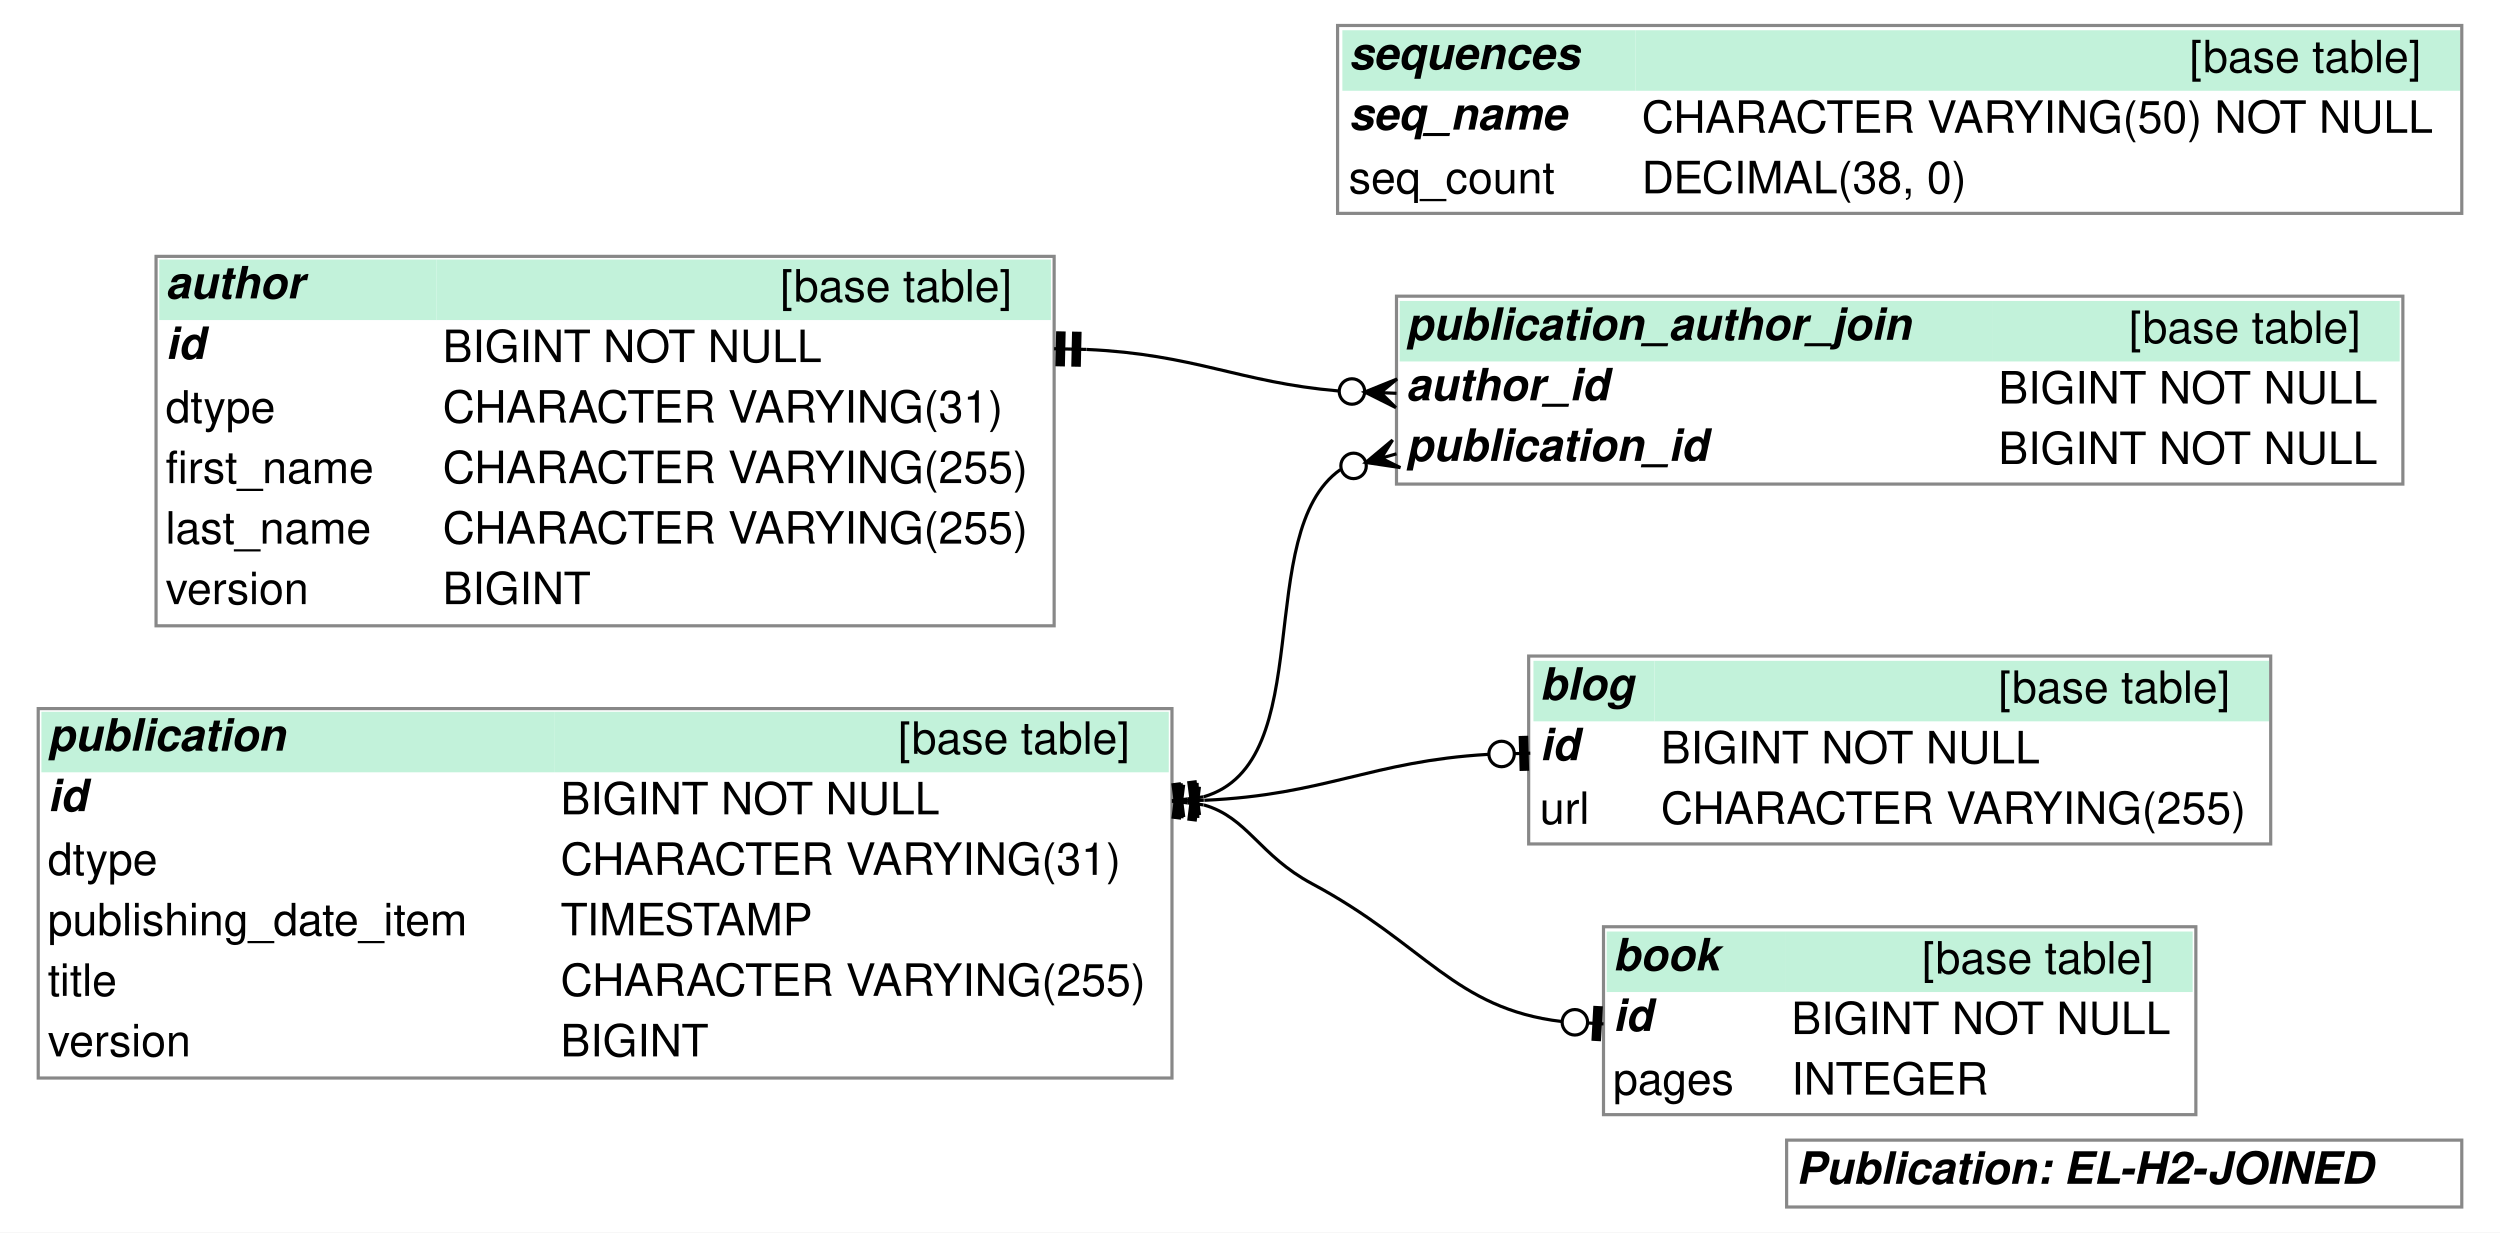
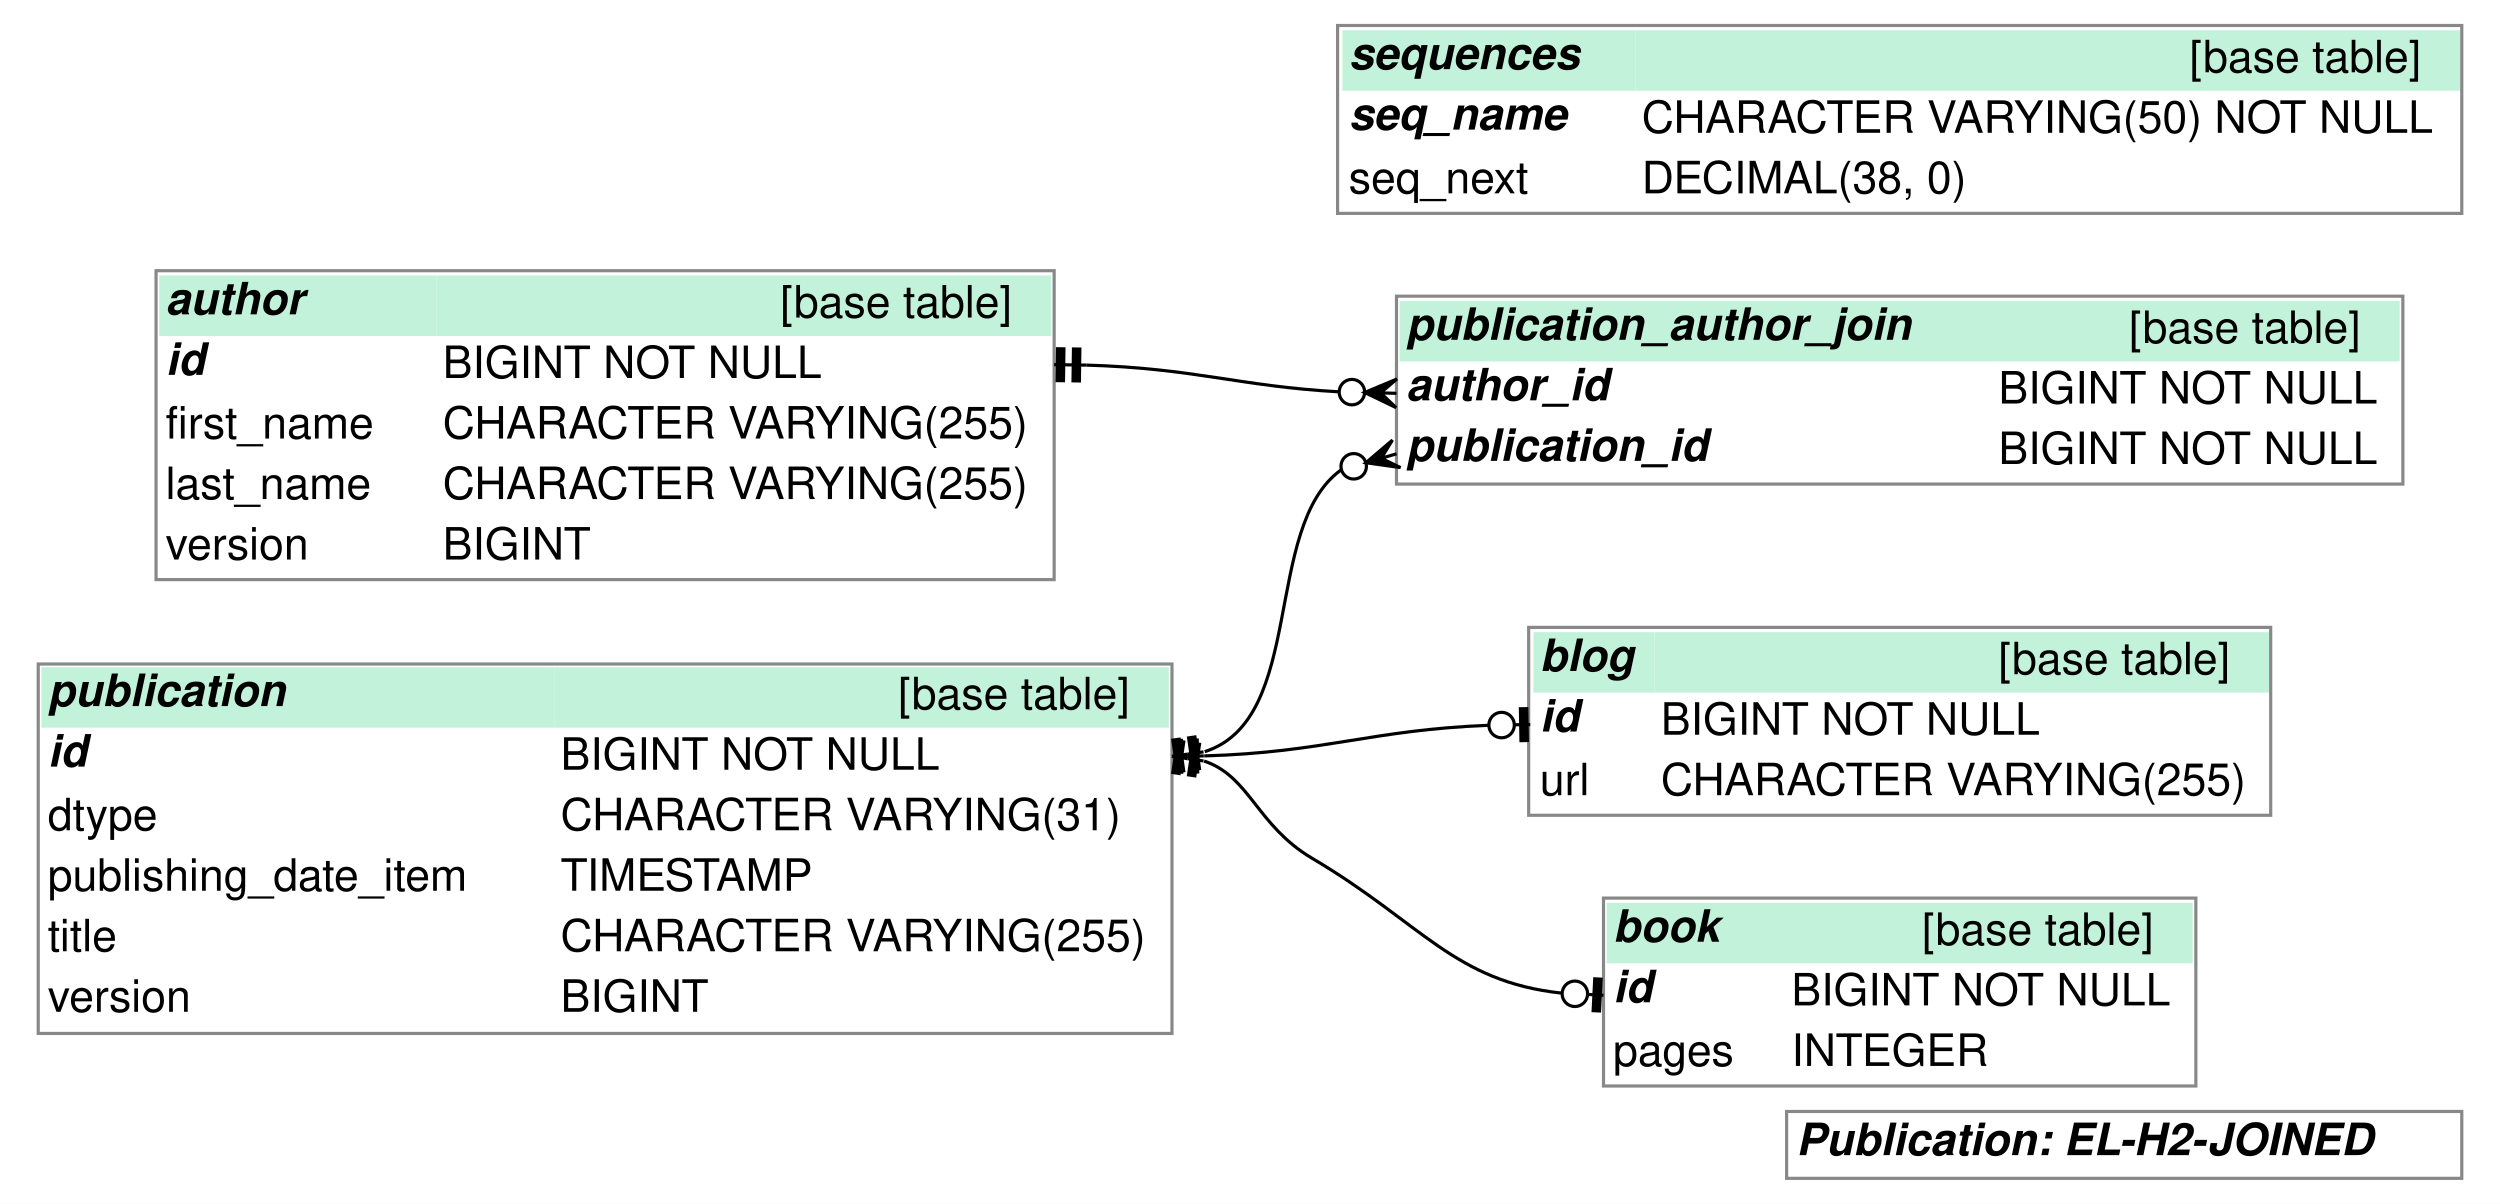
- <svg xmlns="http://www.w3.org/2000/svg" width="785pt" height="387pt" viewBox="0.00 0.00 785.00 387.00">
-   <g id="graph0" class="graph" transform="scale(1 1) rotate(0) translate(4 383)">
-     <polygon fill="white" stroke="transparent" points="-4,4 -4,-383 781,-383 781,4 -4,4" />
+ <svg xmlns="http://www.w3.org/2000/svg" width="785pt" height="378pt" viewBox="0.00 0.00 785.00 378.00">
+   <g id="graph0" class="graph" transform="scale(1 1) rotate(0) translate(4 374)">
+     <polygon fill="white" stroke="transparent" points="-4,4 -4,-374 781,-374 781,4 -4,4" />
    <text text-anchor="start" x="560" y="-11.3" font-family="Helvetica,sans-Serif" font-weight="bold" font-style="italic" font-size="14.00">Publication: EL-H2-JOINED</text>
    <polygon fill="none" stroke="#888888" points="557,-4 557,-25 769,-25 769,-4 557,-4" />
    <g id="node1" class="node">
-       <polygon fill="#c2f2da" stroke="transparent" points="46,-282.5 46,-301.5 133,-301.5 133,-282.5 46,-282.5" />
-       <text text-anchor="start" x="48" y="-289.3" font-family="Helvetica,sans-Serif" font-weight="bold" font-style="italic" font-size="14.00">author</text>
-       <polygon fill="#c2f2da" stroke="transparent" points="133,-282.5 133,-301.5 326,-301.5 326,-282.5 133,-282.5" />
-       <text text-anchor="start" x="241" y="-288.3" font-family="Helvetica,sans-Serif" font-size="14.00">[base table]</text>
-       <text text-anchor="start" x="48" y="-270.3" font-family="Helvetica,sans-Serif" font-weight="bold" font-style="italic" font-size="14.00">id</text>
-       <text text-anchor="start" x="126" y="-269.3" font-family="Helvetica,sans-Serif" font-size="14.00"> </text>
-       <text text-anchor="start" x="135" y="-269.3" font-family="Helvetica,sans-Serif" font-size="14.00">BIGINT NOT NULL</text>
-       <text text-anchor="start" x="48" y="-250.3" font-family="Helvetica,sans-Serif" font-size="14.00">dtype</text>
-       <text text-anchor="start" x="126" y="-250.3" font-family="Helvetica,sans-Serif" font-size="14.00"> </text>
-       <text text-anchor="start" x="135" y="-250.3" font-family="Helvetica,sans-Serif" font-size="14.00">CHARACTER VARYING(31)</text>
-       <text text-anchor="start" x="48" y="-231.3" font-family="Helvetica,sans-Serif" font-size="14.00">first_name</text>
-       <text text-anchor="start" x="126" y="-231.3" font-family="Helvetica,sans-Serif" font-size="14.00"> </text>
-       <text text-anchor="start" x="135" y="-231.3" font-family="Helvetica,sans-Serif" font-size="14.00">CHARACTER VARYING(255)</text>
-       <text text-anchor="start" x="48" y="-212.3" font-family="Helvetica,sans-Serif" font-size="14.00">last_name</text>
-       <text text-anchor="start" x="126" y="-212.3" font-family="Helvetica,sans-Serif" font-size="14.00"> </text>
-       <text text-anchor="start" x="135" y="-212.3" font-family="Helvetica,sans-Serif" font-size="14.00">CHARACTER VARYING(255)</text>
-       <text text-anchor="start" x="48" y="-193.3" font-family="Helvetica,sans-Serif" font-size="14.00">version</text>
-       <text text-anchor="start" x="126" y="-193.3" font-family="Helvetica,sans-Serif" font-size="14.00"> </text>
-       <text text-anchor="start" x="135" y="-193.3" font-family="Helvetica,sans-Serif" font-size="14.00">BIGINT</text>
-       <polygon fill="none" stroke="#888888" points="45,-186.5 45,-302.5 327,-302.5 327,-186.5 45,-186.5" />
+       <polygon fill="#c2f2da" stroke="transparent" points="46,-268.5 46,-287.5 133,-287.5 133,-268.5 46,-268.5" />
+       <text text-anchor="start" x="48" y="-275.3" font-family="Helvetica,sans-Serif" font-weight="bold" font-style="italic" font-size="14.00">author</text>
+       <polygon fill="#c2f2da" stroke="transparent" points="133,-268.5 133,-287.5 326,-287.5 326,-268.5 133,-268.5" />
+       <text text-anchor="start" x="241" y="-274.3" font-family="Helvetica,sans-Serif" font-size="14.00">[base table]</text>
+       <text text-anchor="start" x="48" y="-256.3" font-family="Helvetica,sans-Serif" font-weight="bold" font-style="italic" font-size="14.00">id</text>
+       <text text-anchor="start" x="126" y="-255.3" font-family="Helvetica,sans-Serif" font-size="14.00"> </text>
+       <text text-anchor="start" x="135" y="-255.3" font-family="Helvetica,sans-Serif" font-size="14.00">BIGINT NOT NULL</text>
+       <text text-anchor="start" x="48" y="-236.3" font-family="Helvetica,sans-Serif" font-size="14.00">first_name</text>
+       <text text-anchor="start" x="126" y="-236.3" font-family="Helvetica,sans-Serif" font-size="14.00"> </text>
+       <text text-anchor="start" x="135" y="-236.3" font-family="Helvetica,sans-Serif" font-size="14.00">CHARACTER VARYING(255)</text>
+       <text text-anchor="start" x="48" y="-217.3" font-family="Helvetica,sans-Serif" font-size="14.00">last_name</text>
+       <text text-anchor="start" x="126" y="-217.3" font-family="Helvetica,sans-Serif" font-size="14.00"> </text>
+       <text text-anchor="start" x="135" y="-217.3" font-family="Helvetica,sans-Serif" font-size="14.00">CHARACTER VARYING(255)</text>
+       <text text-anchor="start" x="48" y="-198.3" font-family="Helvetica,sans-Serif" font-size="14.00">version</text>
+       <text text-anchor="start" x="126" y="-198.3" font-family="Helvetica,sans-Serif" font-size="14.00"> </text>
+       <text text-anchor="start" x="135" y="-198.3" font-family="Helvetica,sans-Serif" font-size="14.00">BIGINT</text>
+       <polygon fill="none" stroke="#888888" points="45,-192 45,-289 327,-289 327,-192 45,-192" />
    </g>
    <g id="node2" class="node">
-       <polygon fill="#c2f2da" stroke="transparent" points="435.5,-269.5 435.5,-288.5 621.5,-288.5 621.5,-269.5 435.5,-269.5" />
-       <text text-anchor="start" x="437.5" y="-276.3" font-family="Helvetica,sans-Serif" font-weight="bold" font-style="italic" font-size="14.00">publication_author_join</text>
-       <polygon fill="#c2f2da" stroke="transparent" points="621.5,-269.5 621.5,-288.5 749.5,-288.5 749.5,-269.5 621.5,-269.5" />
-       <text text-anchor="start" x="664.5" y="-275.3" font-family="Helvetica,sans-Serif" font-size="14.00">[base table]</text>
-       <text text-anchor="start" x="437.5" y="-257.3" font-family="Helvetica,sans-Serif" font-weight="bold" font-style="italic" font-size="14.00">author_id</text>
-       <text text-anchor="start" x="582.5" y="-256.3" font-family="Helvetica,sans-Serif" font-size="14.00"> </text>
-       <text text-anchor="start" x="623.5" y="-256.3" font-family="Helvetica,sans-Serif" font-size="14.00">BIGINT NOT NULL</text>
-       <text text-anchor="start" x="437.5" y="-238.3" font-family="Helvetica,sans-Serif" font-weight="bold" font-style="italic" font-size="14.00">publication_id</text>
-       <text text-anchor="start" x="582.5" y="-237.3" font-family="Helvetica,sans-Serif" font-size="14.00"> </text>
-       <text text-anchor="start" x="623.5" y="-237.3" font-family="Helvetica,sans-Serif" font-size="14.00">BIGINT NOT NULL</text>
-       <polygon fill="none" stroke="#888888" points="434.5,-231 434.5,-290 750.5,-290 750.5,-231 434.5,-231" />
+       <polygon fill="#c2f2da" stroke="transparent" points="435.5,-260.5 435.5,-279.5 621.5,-279.5 621.5,-260.5 435.5,-260.5" />
+       <text text-anchor="start" x="437.5" y="-267.3" font-family="Helvetica,sans-Serif" font-weight="bold" font-style="italic" font-size="14.00">publication_author_join</text>
+       <polygon fill="#c2f2da" stroke="transparent" points="621.5,-260.5 621.5,-279.5 749.5,-279.5 749.5,-260.5 621.5,-260.5" />
+       <text text-anchor="start" x="664.5" y="-266.3" font-family="Helvetica,sans-Serif" font-size="14.00">[base table]</text>
+       <text text-anchor="start" x="437.5" y="-248.3" font-family="Helvetica,sans-Serif" font-weight="bold" font-style="italic" font-size="14.00">author_id</text>
+       <text text-anchor="start" x="582.5" y="-247.3" font-family="Helvetica,sans-Serif" font-size="14.00"> </text>
+       <text text-anchor="start" x="623.5" y="-247.3" font-family="Helvetica,sans-Serif" font-size="14.00">BIGINT NOT NULL</text>
+       <text text-anchor="start" x="437.5" y="-229.3" font-family="Helvetica,sans-Serif" font-weight="bold" font-style="italic" font-size="14.00">publication_id</text>
+       <text text-anchor="start" x="582.5" y="-228.3" font-family="Helvetica,sans-Serif" font-size="14.00"> </text>
+       <text text-anchor="start" x="623.5" y="-228.3" font-family="Helvetica,sans-Serif" font-size="14.00">BIGINT NOT NULL</text>
+       <polygon fill="none" stroke="#888888" points="434.5,-222 434.5,-281 750.5,-281 750.5,-222 434.5,-222" />
    </g>
    <g id="edge1" class="edge">
-       <path fill="none" stroke="black" d="M416.17,-260.25C385.35,-262.91 370.97,-271.78 337.1,-273.28" />
-       <polygon fill="black" stroke="black" points="424.51,-259.91 434.68,-264 429.5,-259.71 434.5,-259.5 434.5,-259.5 434.5,-259.5 429.5,-259.71 434.32,-255 424.51,-259.91 424.51,-259.91" />
-       <ellipse fill="none" stroke="black" cx="420.51" cy="-260.07" rx="4" ry="4" />
-       <polygon fill="black" stroke="black" points="328.11,-278.48 327.89,-268.48 329.89,-268.44 330.11,-278.43 328.11,-278.48" />
-       <polyline fill="none" stroke="black" points="327,-273.5 332,-273.39 " />
-       <polygon fill="black" stroke="black" points="333.11,-278.37 332.89,-268.37 334.89,-268.33 335.11,-278.33 333.11,-278.37" />
-       <polyline fill="none" stroke="black" points="332,-273.39 337,-273.28 " />
+       <path fill="none" stroke="black" d="M416.23,-250.98C385.46,-252.69 370.81,-258.39 337.06,-259.36" />
+       <polygon fill="black" stroke="black" points="424.5,-250.76 434.62,-255 429.5,-250.63 434.5,-250.5 434.5,-250.5 434.5,-250.5 429.5,-250.63 434.38,-246 424.5,-250.76 424.5,-250.76" />
+       <ellipse fill="none" stroke="black" cx="420.5" cy="-250.87" rx="4" ry="4" />
+       <polygon fill="black" stroke="black" points="328.07,-264.49 327.93,-254.49 329.93,-254.46 330.07,-264.46 328.07,-264.49" />
+       <polyline fill="none" stroke="black" points="327,-259.5 332,-259.43 " />
+       <polygon fill="black" stroke="black" points="333.07,-264.42 332.93,-254.42 334.93,-254.39 335.07,-264.39 333.07,-264.42" />
+       <polyline fill="none" stroke="black" points="332,-259.43 337,-259.36 " />
    </g>
    <g id="node5" class="node">
-       <polygon fill="#c2f2da" stroke="transparent" points="9,-140.5 9,-159.5 170,-159.5 170,-140.5 9,-140.5" />
-       <text text-anchor="start" x="11" y="-147.3" font-family="Helvetica,sans-Serif" font-weight="bold" font-style="italic" font-size="14.00">publication</text>
-       <polygon fill="#c2f2da" stroke="transparent" points="170,-140.5 170,-159.5 363,-159.5 363,-140.5 170,-140.5" />
-       <text text-anchor="start" x="278" y="-146.3" font-family="Helvetica,sans-Serif" font-size="14.00">[base table]</text>
-       <text text-anchor="start" x="11" y="-128.3" font-family="Helvetica,sans-Serif" font-weight="bold" font-style="italic" font-size="14.00">id</text>
-       <text text-anchor="start" x="163" y="-127.3" font-family="Helvetica,sans-Serif" font-size="14.00"> </text>
-       <text text-anchor="start" x="172" y="-127.3" font-family="Helvetica,sans-Serif" font-size="14.00">BIGINT NOT NULL</text>
-       <text text-anchor="start" x="11" y="-108.3" font-family="Helvetica,sans-Serif" font-size="14.00">dtype</text>
-       <text text-anchor="start" x="163" y="-108.3" font-family="Helvetica,sans-Serif" font-size="14.00"> </text>
-       <text text-anchor="start" x="172" y="-108.3" font-family="Helvetica,sans-Serif" font-size="14.00">CHARACTER VARYING(31)</text>
-       <text text-anchor="start" x="11" y="-89.3" font-family="Helvetica,sans-Serif" font-size="14.00">publishing_date_item</text>
-       <text text-anchor="start" x="163" y="-89.3" font-family="Helvetica,sans-Serif" font-size="14.00"> </text>
-       <text text-anchor="start" x="172" y="-89.3" font-family="Helvetica,sans-Serif" font-size="14.00">TIMESTAMP</text>
-       <text text-anchor="start" x="11" y="-70.3" font-family="Helvetica,sans-Serif" font-size="14.00">title</text>
-       <text text-anchor="start" x="163" y="-70.3" font-family="Helvetica,sans-Serif" font-size="14.00"> </text>
-       <text text-anchor="start" x="172" y="-70.3" font-family="Helvetica,sans-Serif" font-size="14.00">CHARACTER VARYING(255)</text>
-       <text text-anchor="start" x="11" y="-51.3" font-family="Helvetica,sans-Serif" font-size="14.00">version</text>
-       <text text-anchor="start" x="163" y="-51.3" font-family="Helvetica,sans-Serif" font-size="14.00"> </text>
-       <text text-anchor="start" x="172" y="-51.3" font-family="Helvetica,sans-Serif" font-size="14.00">BIGINT</text>
-       <polygon fill="none" stroke="#888888" points="8,-44.5 8,-160.5 364,-160.5 364,-44.5 8,-44.5" />
+       <polygon fill="#c2f2da" stroke="transparent" points="9,-145.5 9,-164.5 170,-164.5 170,-145.5 9,-145.5" />
+       <text text-anchor="start" x="11" y="-152.3" font-family="Helvetica,sans-Serif" font-weight="bold" font-style="italic" font-size="14.00">publication</text>
+       <polygon fill="#c2f2da" stroke="transparent" points="170,-145.5 170,-164.5 363,-164.5 363,-145.5 170,-145.5" />
+       <text text-anchor="start" x="278" y="-151.3" font-family="Helvetica,sans-Serif" font-size="14.00">[base table]</text>
+       <text text-anchor="start" x="11" y="-133.3" font-family="Helvetica,sans-Serif" font-weight="bold" font-style="italic" font-size="14.00">id</text>
+       <text text-anchor="start" x="163" y="-132.3" font-family="Helvetica,sans-Serif" font-size="14.00"> </text>
+       <text text-anchor="start" x="172" y="-132.3" font-family="Helvetica,sans-Serif" font-size="14.00">BIGINT NOT NULL</text>
+       <text text-anchor="start" x="11" y="-113.3" font-family="Helvetica,sans-Serif" font-size="14.00">dtype</text>
+       <text text-anchor="start" x="163" y="-113.3" font-family="Helvetica,sans-Serif" font-size="14.00"> </text>
+       <text text-anchor="start" x="172" y="-113.3" font-family="Helvetica,sans-Serif" font-size="14.00">CHARACTER VARYING(31)</text>
+       <text text-anchor="start" x="11" y="-94.3" font-family="Helvetica,sans-Serif" font-size="14.00">publishing_date_item</text>
+       <text text-anchor="start" x="163" y="-94.3" font-family="Helvetica,sans-Serif" font-size="14.00"> </text>
+       <text text-anchor="start" x="172" y="-94.3" font-family="Helvetica,sans-Serif" font-size="14.00">TIMESTAMP</text>
+       <text text-anchor="start" x="11" y="-75.3" font-family="Helvetica,sans-Serif" font-size="14.00">title</text>
+       <text text-anchor="start" x="163" y="-75.3" font-family="Helvetica,sans-Serif" font-size="14.00"> </text>
+       <text text-anchor="start" x="172" y="-75.3" font-family="Helvetica,sans-Serif" font-size="14.00">CHARACTER VARYING(255)</text>
+       <text text-anchor="start" x="11" y="-56.3" font-family="Helvetica,sans-Serif" font-size="14.00">version</text>
+       <text text-anchor="start" x="163" y="-56.3" font-family="Helvetica,sans-Serif" font-size="14.00"> </text>
+       <text text-anchor="start" x="172" y="-56.3" font-family="Helvetica,sans-Serif" font-size="14.00">BIGINT</text>
+       <polygon fill="none" stroke="#888888" points="8,-49.5 8,-165.5 364,-165.5 364,-49.5 8,-49.5" />
    </g>
    <g id="edge4" class="edge">
-       <path fill="none" stroke="black" d="M416.86,-235.53C388.91,-215.79 410.48,-143.44 373.96,-132.81" />
-       <polygon fill="black" stroke="black" points="424.87,-237.79 433.28,-244.83 429.69,-239.14 434.5,-240.5 434.5,-240.5 434.5,-240.5 429.69,-239.14 435.72,-236.17 424.87,-237.79 424.87,-237.79" />
-       <ellipse fill="none" stroke="black" cx="421.02" cy="-236.71" rx="4" ry="4" />
-       <polygon fill="black" stroke="black" points="364.34,-136.59 365.64,-126.67 367.63,-126.93 366.32,-136.85 364.34,-136.59" />
-       <polyline fill="none" stroke="black" points="364,-131.5 368.96,-132.15 " />
-       <polygon fill="black" stroke="black" points="369.3,-137.24 370.6,-127.32 372.58,-127.58 371.28,-137.5 369.3,-137.24" />
-       <polyline fill="none" stroke="black" points="368.96,-132.15 373.91,-132.8 " />
+       <path fill="none" stroke="black" d="M417.01,-226.39C392.27,-208.36 406.22,-148.19 374.29,-137.98" />
+       <polygon fill="black" stroke="black" points="424.9,-228.7 433.24,-235.82 429.7,-230.1 434.5,-231.5 434.5,-231.5 434.5,-231.5 429.7,-230.1 435.76,-227.18 424.9,-228.7 424.9,-228.7" />
+       <ellipse fill="none" stroke="black" cx="421.06" cy="-227.58" rx="4" ry="4" />
+       <polygon fill="black" stroke="black" points="364.28,-141.59 365.7,-131.69 367.68,-131.98 366.26,-141.88 364.28,-141.59" />
+       <polyline fill="none" stroke="black" points="364,-136.5 368.95,-137.21 " />
+       <polygon fill="black" stroke="black" points="369.23,-142.3 370.65,-132.4 372.63,-132.69 371.21,-142.59 369.23,-142.3" />
+       <polyline fill="none" stroke="black" points="368.95,-137.21 373.9,-137.92 " />
    </g>
    <g id="node3" class="node">
      <polygon fill="#c2f2da" stroke="transparent" points="477.5,-156.5 477.5,-175.5 515.5,-175.5 515.5,-156.5 477.5,-156.5" />
      <text text-anchor="start" x="479.5" y="-163.3" font-family="Helvetica,sans-Serif" font-weight="bold" font-style="italic" font-size="14.00">blog</text>
      <polygon fill="#c2f2da" stroke="transparent" points="515.5,-156.5 515.5,-175.5 708.5,-175.5 708.5,-156.5 515.5,-156.5" />
      <text text-anchor="start" x="623.5" y="-162.3" font-family="Helvetica,sans-Serif" font-size="14.00">[base table]</text>
      <text text-anchor="start" x="479.5" y="-144.3" font-family="Helvetica,sans-Serif" font-weight="bold" font-style="italic" font-size="14.00">id</text>
      <text text-anchor="start" x="505.5" y="-143.3" font-family="Helvetica,sans-Serif" font-size="14.00"> </text>
      <text text-anchor="start" x="517.5" y="-143.3" font-family="Helvetica,sans-Serif" font-size="14.00">BIGINT NOT NULL</text>
      <text text-anchor="start" x="479.5" y="-124.3" font-family="Helvetica,sans-Serif" font-size="14.00">url</text>
      <text text-anchor="start" x="505.5" y="-124.3" font-family="Helvetica,sans-Serif" font-size="14.00"> </text>
      <text text-anchor="start" x="517.5" y="-124.3" font-family="Helvetica,sans-Serif" font-size="14.00">CHARACTER VARYING(255)</text>
      <polygon fill="none" stroke="#888888" points="476,-118 476,-177 709,-177 709,-118 476,-118" />
    </g>
    <g id="edge2" class="edge">
-       <path fill="none" stroke="black" d="M463.27,-146.13C426.64,-144 412.03,-133.36 374.16,-131.71" />
-       <polygon fill="black" stroke="black" points="475.64,-141.47 475.36,-151.47 473.36,-151.41 473.64,-141.42 475.64,-141.47" />
-       <polyline fill="none" stroke="black" points="476.5,-146.5 471.5,-146.36 " />
-       <ellipse fill="none" stroke="black" cx="467.5" cy="-146.25" rx="4" ry="4" />
-       <polygon fill="black" stroke="black" points="364.89,-136.52 365.11,-126.52 367.11,-126.56 366.89,-136.56 364.89,-136.52" />
-       <polyline fill="none" stroke="black" points="364,-131.5 369,-131.61 " />
-       <polygon fill="black" stroke="black" points="369.89,-136.63 370.1,-126.63 372.1,-126.67 371.89,-136.67 369.89,-136.63" />
-       <polyline fill="none" stroke="black" points="369,-131.61 374,-131.71 " />
+       <path fill="none" stroke="black" d="M463.32,-146.25C426.79,-144.83 411.87,-137.74 374.12,-136.64" />
+       <polygon fill="black" stroke="black" points="475.59,-141.48 475.41,-151.48 473.41,-151.44 473.59,-141.44 475.59,-141.48" />
+       <polyline fill="none" stroke="black" points="476.5,-146.5 471.5,-146.41 " />
+       <ellipse fill="none" stroke="black" cx="467.5" cy="-146.33" rx="4" ry="4" />
+       <polygon fill="black" stroke="black" points="364.93,-141.51 365.07,-131.51 367.07,-131.54 366.93,-141.54 364.93,-141.51" />
+       <polyline fill="none" stroke="black" points="364,-136.5 369,-136.57 " />
+       <polygon fill="black" stroke="black" points="369.93,-141.58 370.07,-131.59 372.07,-131.61 371.93,-141.61 369.93,-141.58" />
+       <polyline fill="none" stroke="black" points="369,-136.57 374,-136.64 " />
    </g>
    <g id="node4" class="node">
      <polygon fill="#c2f2da" stroke="transparent" points="500.5,-71.5 500.5,-90.5 556.5,-90.5 556.5,-71.5 500.5,-71.5" />
      <text text-anchor="start" x="502.5" y="-78.3" font-family="Helvetica,sans-Serif" font-weight="bold" font-style="italic" font-size="14.00">book</text>
      <polygon fill="#c2f2da" stroke="transparent" points="556.5,-71.5 556.5,-90.5 684.5,-90.5 684.5,-71.5 556.5,-71.5" />
      <text text-anchor="start" x="599.5" y="-77.3" font-family="Helvetica,sans-Serif" font-size="14.00">[base table]</text>
      <text text-anchor="start" x="502.5" y="-59.3" font-family="Helvetica,sans-Serif" font-weight="bold" font-style="italic" font-size="14.00">id</text>
      <text text-anchor="start" x="549.5" y="-58.3" font-family="Helvetica,sans-Serif" font-size="14.00"> </text>
      <text text-anchor="start" x="558.5" y="-58.3" font-family="Helvetica,sans-Serif" font-size="14.00">BIGINT NOT NULL</text>
      <text text-anchor="start" x="502.5" y="-39.3" font-family="Helvetica,sans-Serif" font-size="14.00">pages</text>
      <text text-anchor="start" x="549.5" y="-39.3" font-family="Helvetica,sans-Serif" font-size="14.00"> </text>
      <text text-anchor="start" x="558.5" y="-39.3" font-family="Helvetica,sans-Serif" font-size="14.00">INTEGER</text>
      <polygon fill="none" stroke="#888888" points="499.5,-33 499.5,-92 685.5,-92 685.5,-33 499.5,-33" />
    </g>
    <g id="edge3" class="edge">
-       <path fill="none" stroke="black" d="M486.42,-62.23C452.62,-66.28 443.6,-86.47 408,-105.5 391.41,-114.37 387.7,-126.38 374.01,-130.25" />
-       <polygon fill="black" stroke="black" points="498.22,-56.56 498.78,-66.55 496.78,-66.66 496.23,-56.68 498.22,-56.56" />
-       <polyline fill="none" stroke="black" points="499.5,-61.5 494.51,-61.78 " />
-       <ellipse fill="none" stroke="black" cx="490.51" cy="-62" rx="4" ry="4" />
-       <polygon fill="black" stroke="black" points="365.61,-136.34 364.37,-126.41 366.36,-126.17 367.6,-136.09 365.61,-136.34" />
-       <polyline fill="none" stroke="black" points="364,-131.5 368.96,-130.88 " />
-       <polygon fill="black" stroke="black" points="370.57,-135.72 369.33,-125.79 371.32,-125.54 372.56,-135.47 370.57,-135.72" />
-       <polyline fill="none" stroke="black" points="368.96,-130.88 373.92,-130.26 " />
+       <path fill="none" stroke="black" d="M486.44,-62.15C452.56,-65.78 442.6,-84.04 408,-104.5 390.6,-114.79 388.44,-130.24 374.08,-135.03" />
+       <polygon fill="black" stroke="black" points="498.25,-56.56 498.75,-66.54 496.75,-66.64 496.25,-56.66 498.25,-56.56" />
+       <polyline fill="none" stroke="black" points="499.5,-61.5 494.51,-61.75 " />
+       <ellipse fill="none" stroke="black" cx="490.51" cy="-61.95" rx="4" ry="4" />
+       <polygon fill="black" stroke="black" points="365.71,-141.3 364.27,-131.41 366.25,-131.12 367.69,-141.01 365.71,-141.3" />
+       <polyline fill="none" stroke="black" points="364,-136.5 368.95,-135.78 " />
+       <polygon fill="black" stroke="black" points="370.66,-140.58 369.21,-130.69 371.19,-130.4 372.64,-140.29 370.66,-140.58" />
+       <polyline fill="none" stroke="black" points="368.95,-135.78 373.9,-135.06 " />
    </g>
    <g id="node6" class="node">
-       <polygon fill="#c2f2da" stroke="transparent" points="417.5,-354.5 417.5,-373.5 509.5,-373.5 509.5,-354.5 417.5,-354.5" />
-       <text text-anchor="start" x="419.5" y="-361.3" font-family="Helvetica,sans-Serif" font-weight="bold" font-style="italic" font-size="14.00">sequences</text>
-       <polygon fill="#c2f2da" stroke="transparent" points="509.5,-354.5 509.5,-373.5 768.5,-373.5 768.5,-354.5 509.5,-354.5" />
-       <text text-anchor="start" x="683.5" y="-360.3" font-family="Helvetica,sans-Serif" font-size="14.00">[base table]</text>
-       <text text-anchor="start" x="419.5" y="-342.3" font-family="Helvetica,sans-Serif" font-weight="bold" font-style="italic" font-size="14.00">seq_name</text>
-       <text text-anchor="start" x="502.5" y="-341.3" font-family="Helvetica,sans-Serif" font-size="14.00"> </text>
-       <text text-anchor="start" x="511.5" y="-341.3" font-family="Helvetica,sans-Serif" font-size="14.00">CHARACTER VARYING(50) NOT NULL</text>
-       <text text-anchor="start" x="419.5" y="-322.3" font-family="Helvetica,sans-Serif" font-size="14.00">seq_count</text>
-       <text text-anchor="start" x="502.5" y="-322.3" font-family="Helvetica,sans-Serif" font-size="14.00"> </text>
-       <text text-anchor="start" x="511.5" y="-322.3" font-family="Helvetica,sans-Serif" font-size="14.00">DECIMAL(38, 0)</text>
-       <polygon fill="none" stroke="#888888" points="416,-316 416,-375 769,-375 769,-316 416,-316" />
+       <polygon fill="#c2f2da" stroke="transparent" points="417.5,-345.5 417.5,-364.5 509.5,-364.5 509.5,-345.5 417.5,-345.5" />
+       <text text-anchor="start" x="419.5" y="-352.3" font-family="Helvetica,sans-Serif" font-weight="bold" font-style="italic" font-size="14.00">sequences</text>
+       <polygon fill="#c2f2da" stroke="transparent" points="509.5,-345.5 509.5,-364.5 768.5,-364.5 768.5,-345.5 509.5,-345.5" />
+       <text text-anchor="start" x="683.5" y="-351.3" font-family="Helvetica,sans-Serif" font-size="14.00">[base table]</text>
+       <text text-anchor="start" x="419.5" y="-333.3" font-family="Helvetica,sans-Serif" font-weight="bold" font-style="italic" font-size="14.00">seq_name</text>
+       <text text-anchor="start" x="502.5" y="-332.3" font-family="Helvetica,sans-Serif" font-size="14.00"> </text>
+       <text text-anchor="start" x="511.5" y="-332.3" font-family="Helvetica,sans-Serif" font-size="14.00">CHARACTER VARYING(50) NOT NULL</text>
+       <text text-anchor="start" x="419.5" y="-313.3" font-family="Helvetica,sans-Serif" font-size="14.00">seq_next</text>
+       <text text-anchor="start" x="502.5" y="-313.3" font-family="Helvetica,sans-Serif" font-size="14.00"> </text>
+       <text text-anchor="start" x="511.5" y="-313.3" font-family="Helvetica,sans-Serif" font-size="14.00">DECIMAL(38, 0)</text>
+       <polygon fill="none" stroke="#888888" points="416,-307 416,-366 769,-366 769,-307 416,-307" />
    </g>
  </g>
</svg>
